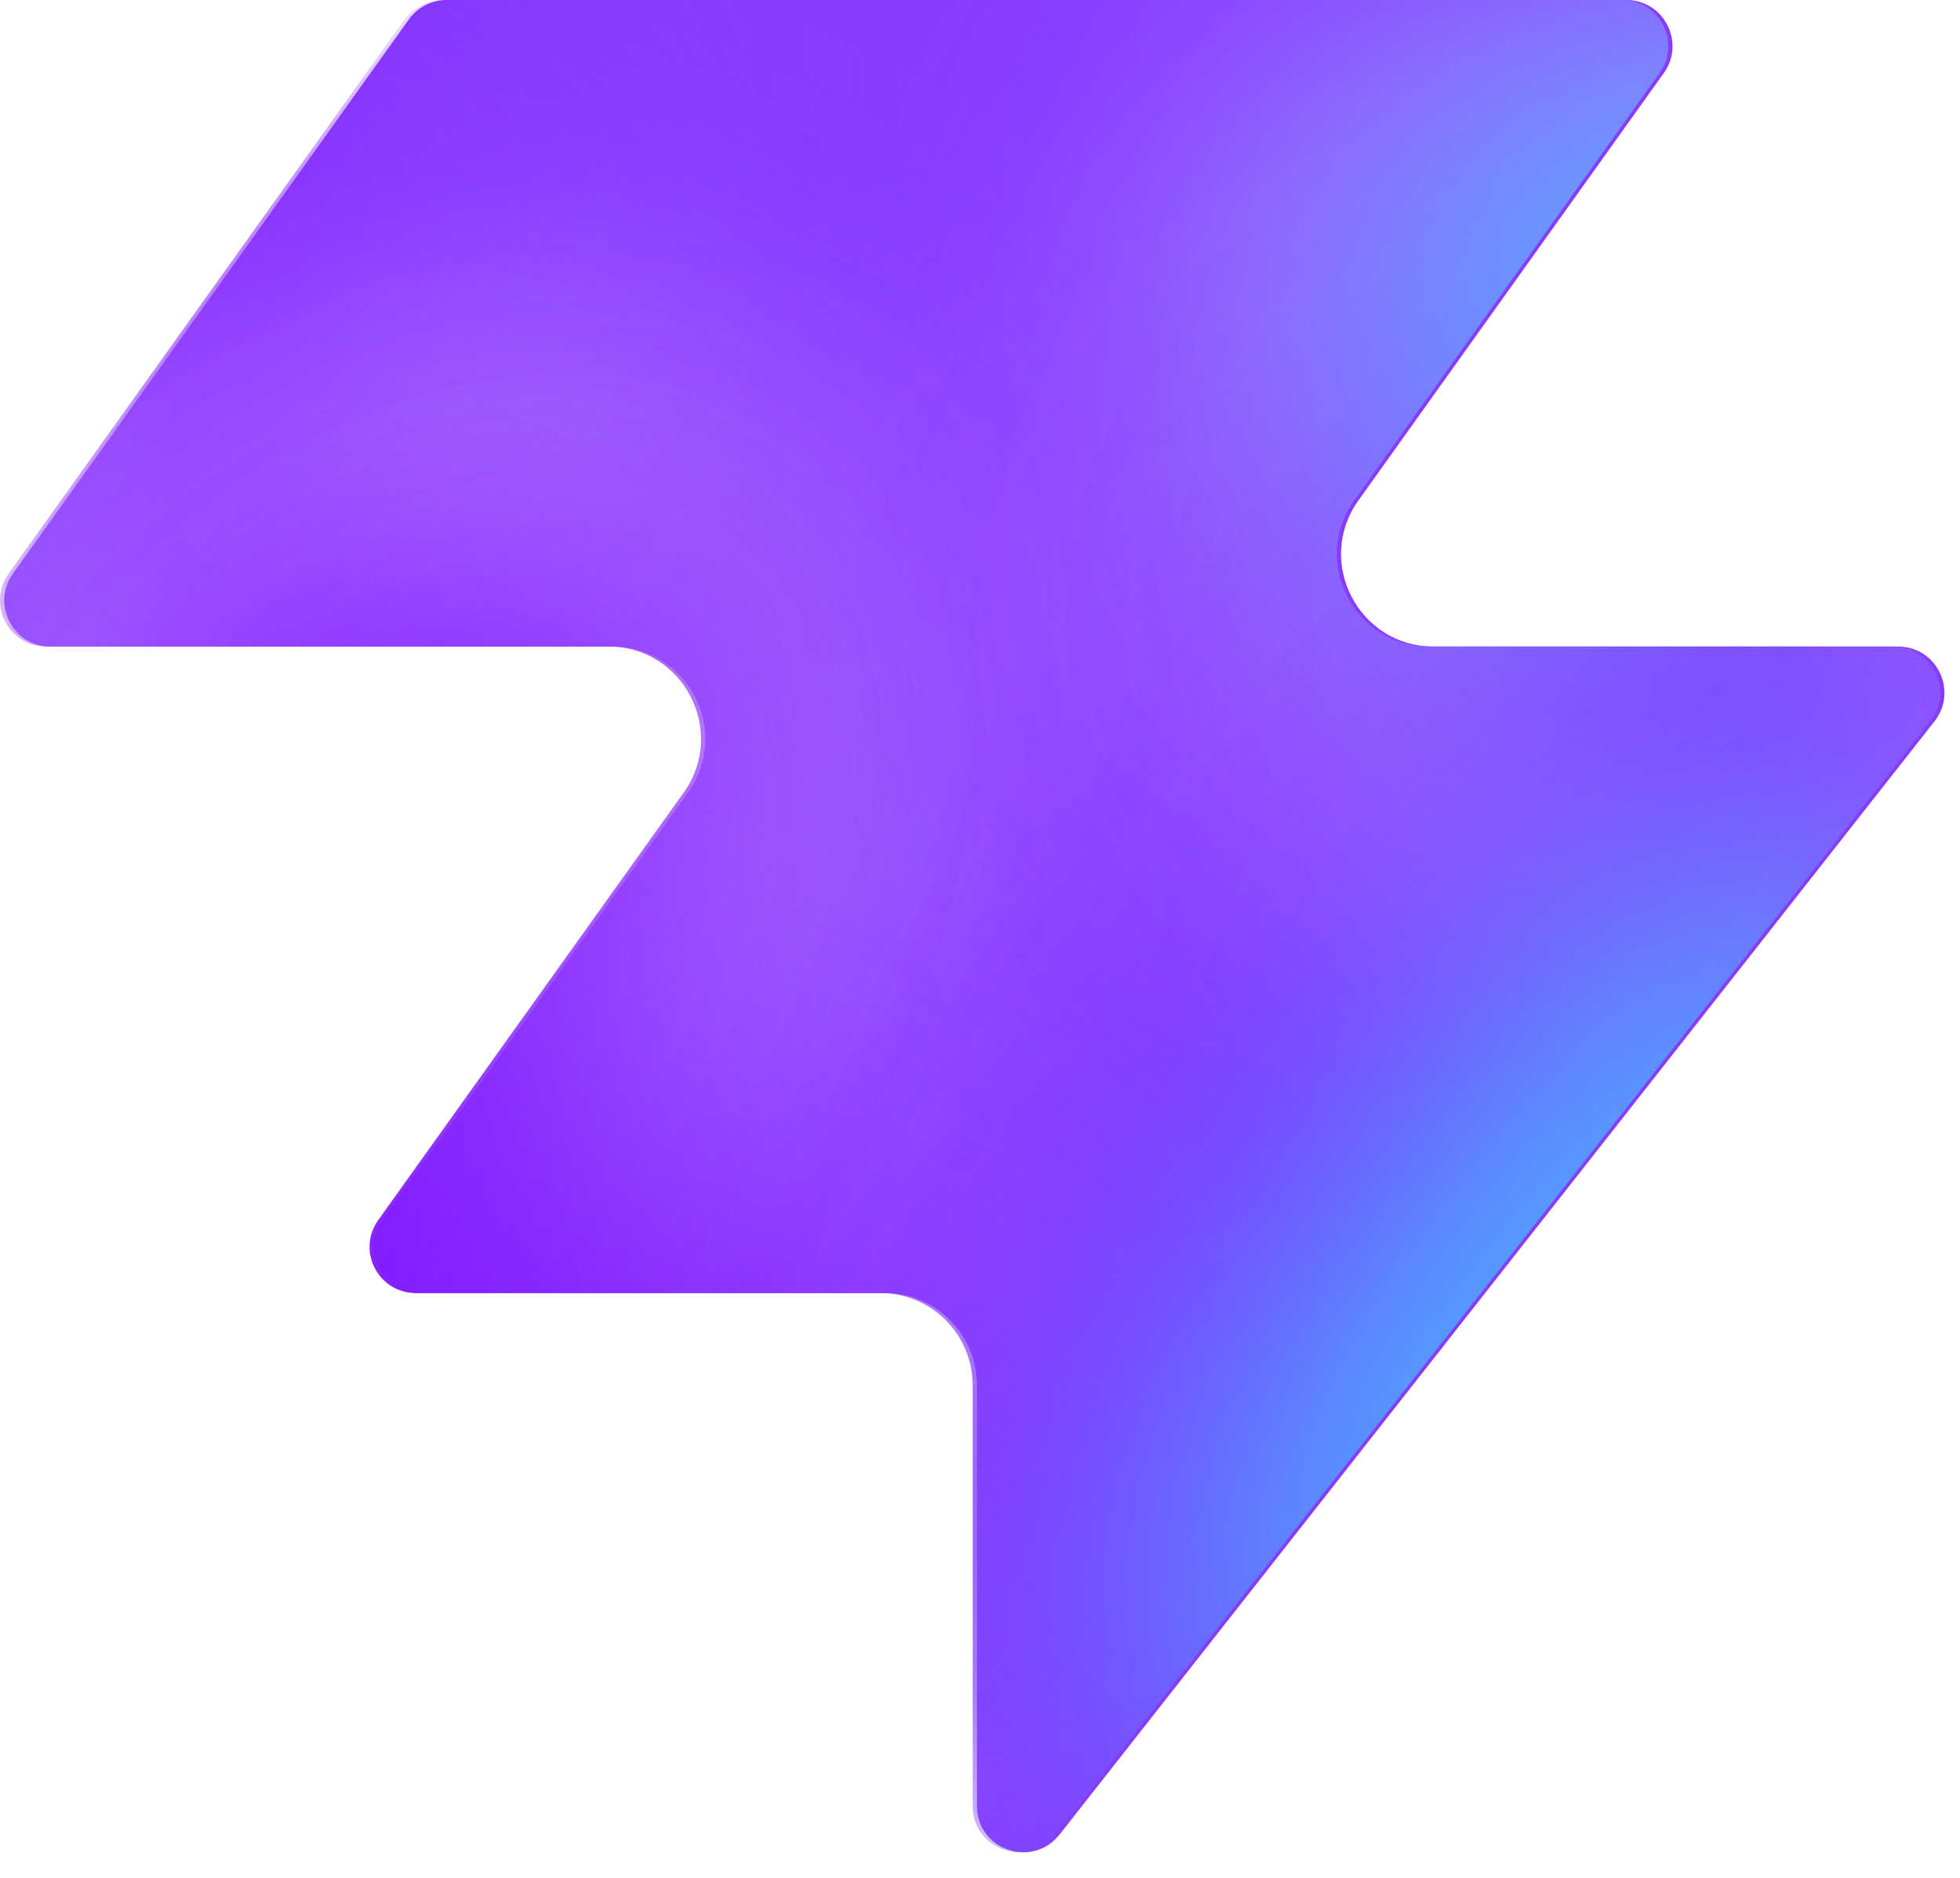
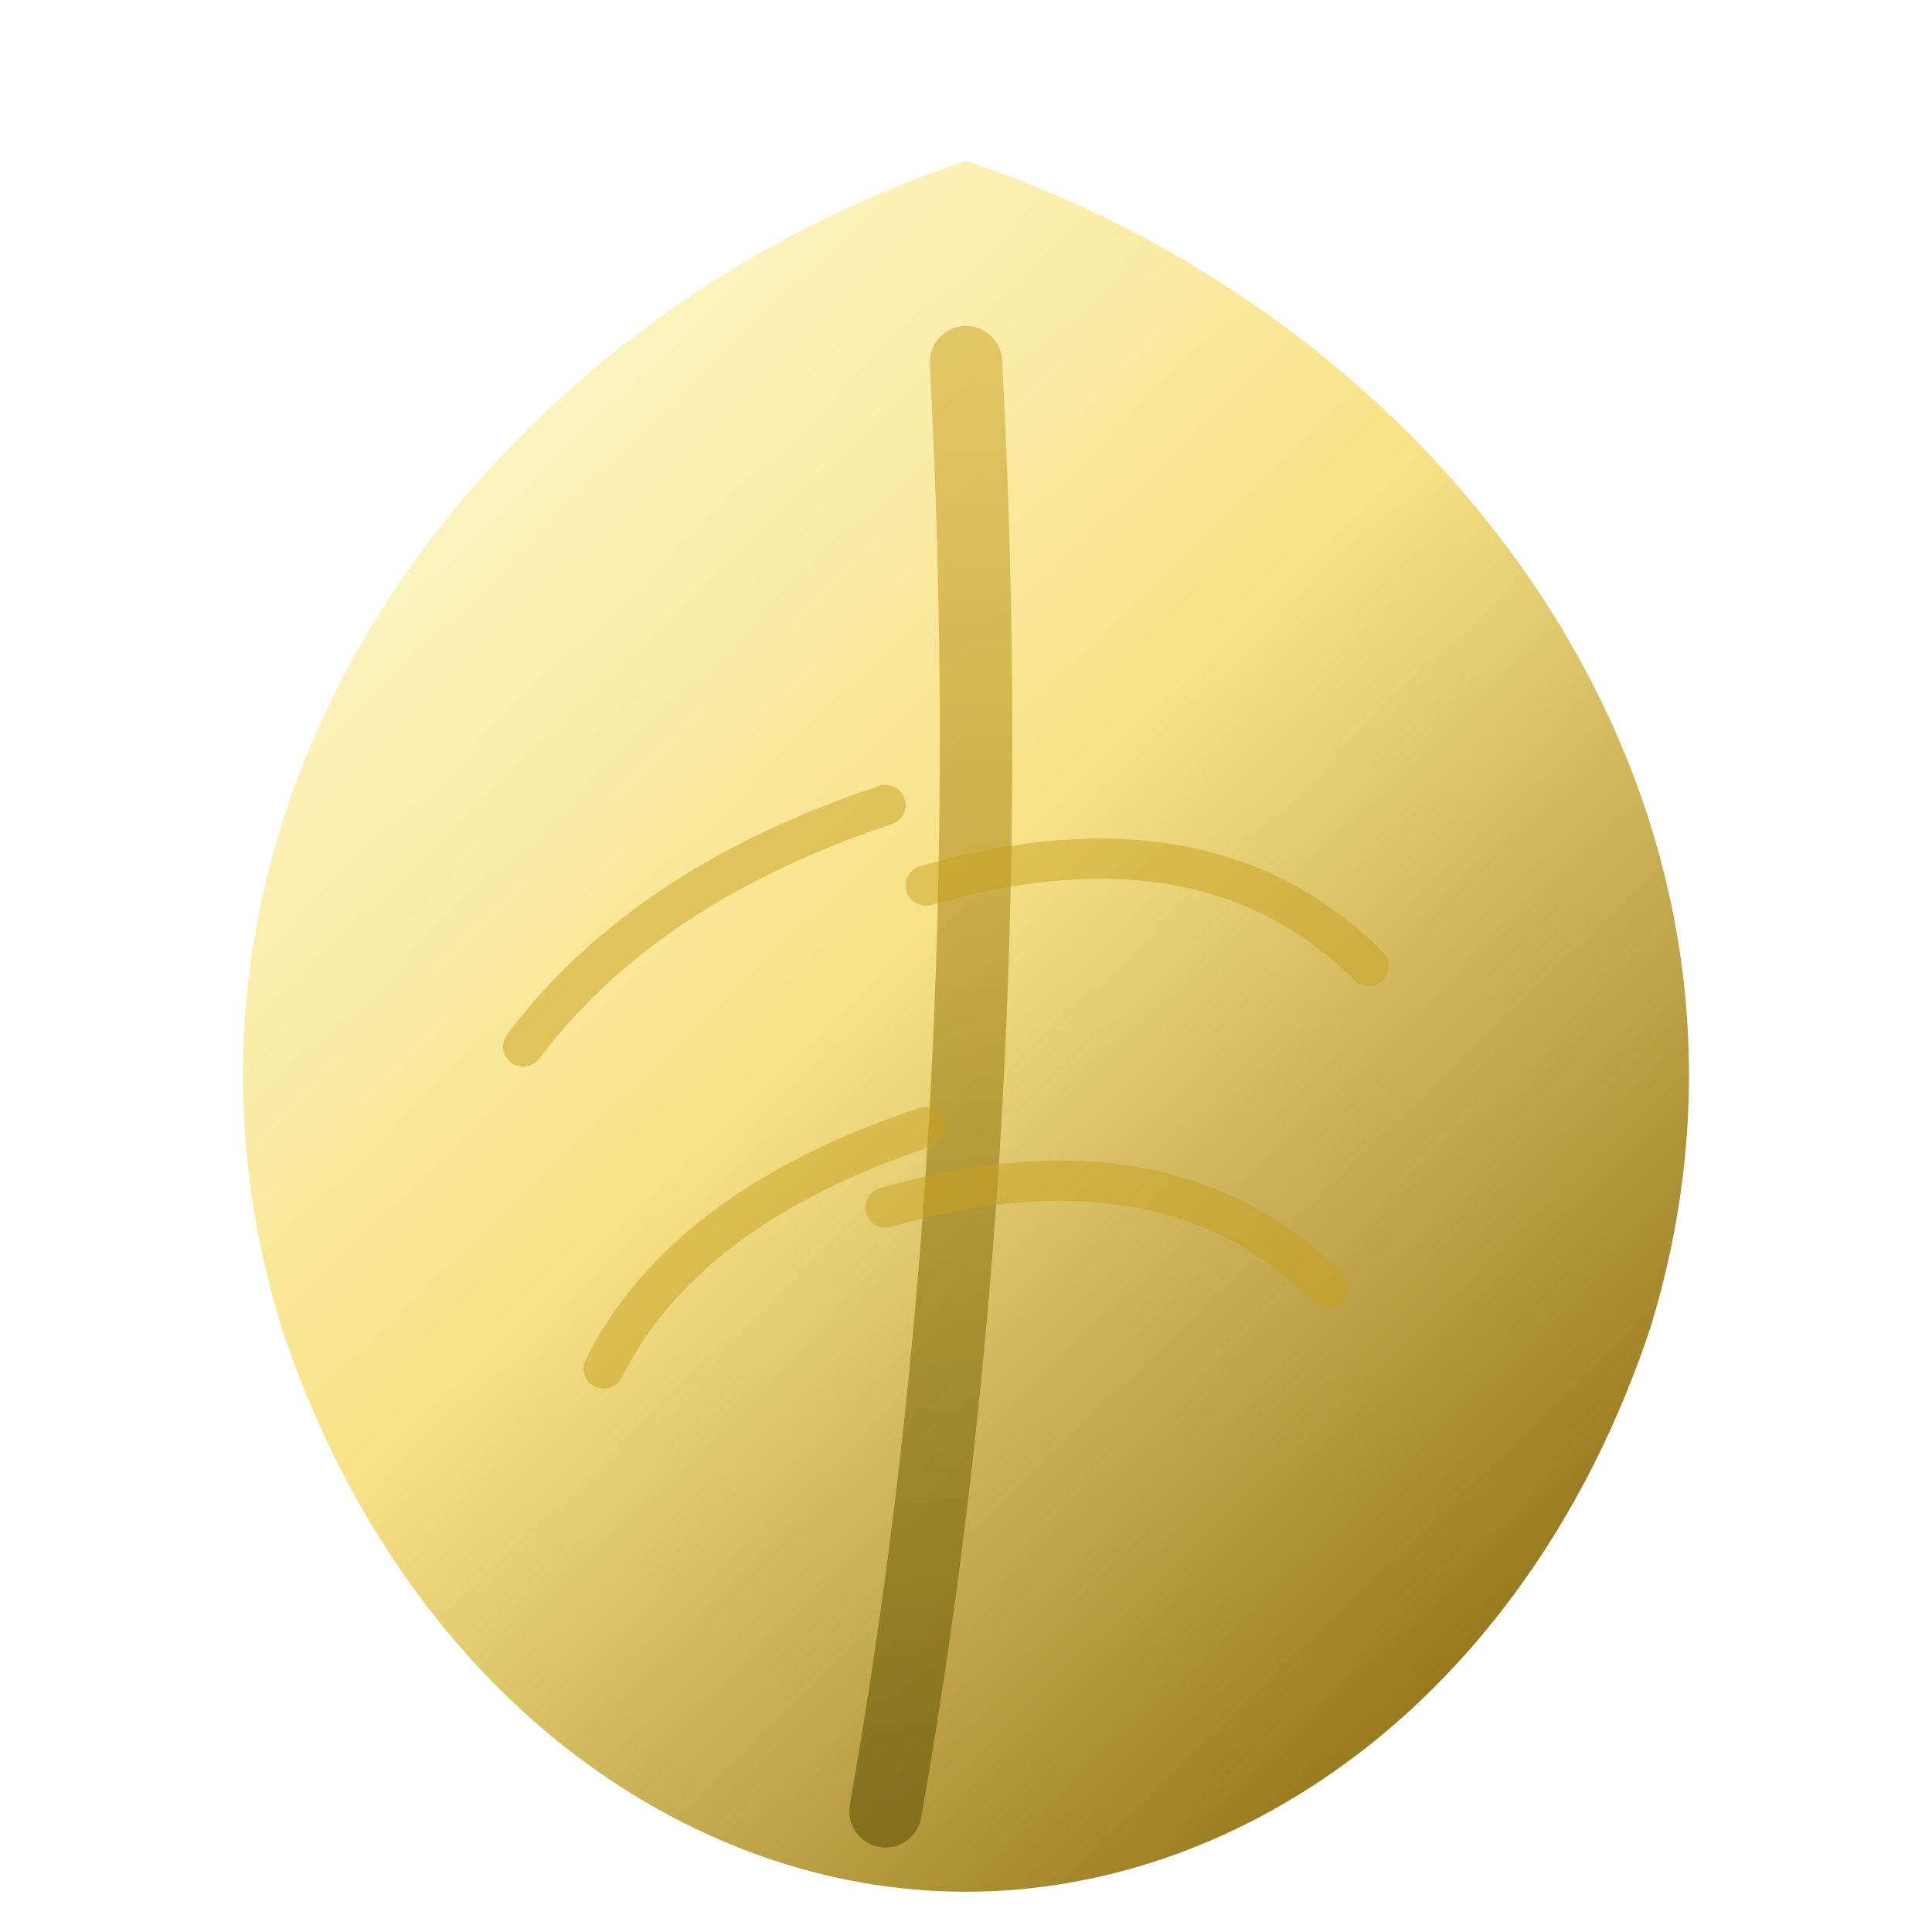
- <svg xmlns="http://www.w3.org/2000/svg" width="48" height="46" fill="none" viewBox="0 0 48 46">
-   <path fill="#863bff" d="M25.946 44.938c-.664.845-2.021.375-2.021-.698V33.937a2.26 2.26 0 0 0-2.262-2.262H10.287c-.92 0-1.456-1.04-.92-1.788l7.48-10.471c1.07-1.497 0-3.578-1.842-3.578H1.237c-.92 0-1.456-1.04-.92-1.788L10.013.474c.214-.297.556-.474.92-.474h28.894c.92 0 1.456 1.04.92 1.788l-7.48 10.471c-1.07 1.498 0 3.579 1.842 3.579h11.377c.943 0 1.473 1.088.89 1.83L25.947 44.94z" style="fill:#863bff;fill:color(display-p3 .525 .23 1);fill-opacity:1" />
-   <mask id="a" width="48" height="46" x="0" y="0" maskUnits="userSpaceOnUse" style="mask-type:alpha">
-     <path fill="#000" d="M25.842 44.938c-.664.844-2.021.375-2.021-.698V33.937a2.26 2.26 0 0 0-2.262-2.262H10.183c-.92 0-1.456-1.04-.92-1.788l7.48-10.471c1.07-1.498 0-3.579-1.842-3.579H1.133c-.92 0-1.456-1.04-.92-1.787L9.91.473c.214-.297.556-.474.92-.474h28.894c.92 0 1.456 1.04.92 1.788l-7.48 10.471c-1.07 1.498 0 3.578 1.842 3.578h11.377c.943 0 1.473 1.088.89 1.832L25.843 44.94z" style="fill:#000;fill-opacity:1" />
-   </mask>
-   <g mask="url(#a)">
-     <g filter="url(#b)">
-       <ellipse cx="5.508" cy="14.704" fill="#ede6ff" rx="5.508" ry="14.704" style="fill:#ede6ff;fill:color(display-p3 .927 .903 1);fill-opacity:1" transform="matrix(.00324 1 1 -.00324 -4.47 31.516)" />
-     </g>
-     <g filter="url(#c)">
-       <ellipse cx="10.399" cy="29.851" fill="#ede6ff" rx="10.399" ry="29.851" style="fill:#ede6ff;fill:color(display-p3 .927 .903 1);fill-opacity:1" transform="matrix(.00324 1 1 -.00324 -39.328 7.883)" />
-     </g>
-     <g filter="url(#d)">
-       <ellipse cx="5.508" cy="30.487" fill="#7e14ff" rx="5.508" ry="30.487" style="fill:#7e14ff;fill:color(display-p3 .492 .077 1);fill-opacity:1" transform="rotate(89.814 -25.913 -14.639)scale(1 -1)" />
-     </g>
-     <g filter="url(#e)">
-       <ellipse cx="5.508" cy="30.599" fill="#7e14ff" rx="5.508" ry="30.599" style="fill:#7e14ff;fill:color(display-p3 .492 .077 1);fill-opacity:1" transform="rotate(89.814 -32.644 -3.334)scale(1 -1)" />
-     </g>
-     <g filter="url(#f)">
-       <ellipse cx="5.508" cy="30.599" fill="#7e14ff" rx="5.508" ry="30.599" style="fill:#7e14ff;fill:color(display-p3 .492 .077 1);fill-opacity:1" transform="matrix(.00324 1 1 -.00324 -34.34 30.47)" />
-     </g>
-     <g filter="url(#g)">
-       <ellipse cx="14.072" cy="22.078" fill="#ede6ff" rx="14.072" ry="22.078" style="fill:#ede6ff;fill:color(display-p3 .927 .903 1);fill-opacity:1" transform="rotate(93.35 24.506 48.493)scale(-1 1)" />
-     </g>
-     <g filter="url(#h)">
-       <ellipse cx="3.47" cy="21.501" fill="#7e14ff" rx="3.47" ry="21.501" style="fill:#7e14ff;fill:color(display-p3 .492 .077 1);fill-opacity:1" transform="rotate(89.009 28.708 47.59)scale(-1 1)" />
-     </g>
-     <g filter="url(#i)">
-       <ellipse cx="3.47" cy="21.501" fill="#7e14ff" rx="3.47" ry="21.501" style="fill:#7e14ff;fill:color(display-p3 .492 .077 1);fill-opacity:1" transform="rotate(89.009 28.708 47.59)scale(-1 1)" />
-     </g>
-     <g filter="url(#j)">
-       <ellipse cx=".387" cy="8.972" fill="#7e14ff" rx="4.407" ry="29.108" style="fill:#7e14ff;fill:color(display-p3 .492 .077 1);fill-opacity:1" transform="rotate(39.51 .387 8.972)" />
-     </g>
-     <g filter="url(#k)">
-       <ellipse cx="47.523" cy="-6.092" fill="#7e14ff" rx="4.407" ry="29.108" style="fill:#7e14ff;fill:color(display-p3 .492 .077 1);fill-opacity:1" transform="rotate(37.892 47.523 -6.092)" />
-     </g>
-     <g filter="url(#l)">
-       <ellipse cx="41.412" cy="6.333" fill="#47bfff" rx="5.971" ry="9.665" style="fill:#47bfff;fill:color(display-p3 .28 .748 1);fill-opacity:1" transform="rotate(37.892 41.412 6.333)" />
-     </g>
-     <g filter="url(#m)">
-       <ellipse cx="-1.879" cy="38.332" fill="#7e14ff" rx="4.407" ry="29.108" style="fill:#7e14ff;fill:color(display-p3 .492 .077 1);fill-opacity:1" transform="rotate(37.892 -1.88 38.332)" />
-     </g>
-     <g filter="url(#n)">
-       <ellipse cx="-1.879" cy="38.332" fill="#7e14ff" rx="4.407" ry="29.108" style="fill:#7e14ff;fill:color(display-p3 .492 .077 1);fill-opacity:1" transform="rotate(37.892 -1.88 38.332)" />
-     </g>
-     <g filter="url(#o)">
-       <ellipse cx="35.651" cy="29.907" fill="#7e14ff" rx="4.407" ry="29.108" style="fill:#7e14ff;fill:color(display-p3 .492 .077 1);fill-opacity:1" transform="rotate(37.892 35.651 29.907)" />
-     </g>
-     <g filter="url(#p)">
-       <ellipse cx="38.418" cy="32.4" fill="#47bfff" rx="5.971" ry="15.297" style="fill:#47bfff;fill:color(display-p3 .28 .748 1);fill-opacity:1" transform="rotate(37.892 38.418 32.4)" />
-     </g>
-   </g>
+ <svg xmlns="http://www.w3.org/2000/svg" viewBox="0 0 48 48">
  <defs>
-     <filter id="b" width="60.045" height="41.654" x="-19.77" y="16.149" color-interpolation-filters="sRGB" filterUnits="userSpaceOnUse">
-       <feFlood flood-opacity="0" result="BackgroundImageFix" />
-       <feBlend in="SourceGraphic" in2="BackgroundImageFix" result="shape" />
-       <feGaussianBlur result="effect1_foregroundBlur_2002_17158" stdDeviation="7.659" />
-     </filter>
-     <filter id="c" width="90.34" height="51.437" x="-54.613" y="-7.533" color-interpolation-filters="sRGB" filterUnits="userSpaceOnUse">
-       <feFlood flood-opacity="0" result="BackgroundImageFix" />
-       <feBlend in="SourceGraphic" in2="BackgroundImageFix" result="shape" />
-       <feGaussianBlur result="effect1_foregroundBlur_2002_17158" stdDeviation="7.659" />
-     </filter>
-     <filter id="d" width="79.355" height="29.4" x="-49.64" y="2.03" color-interpolation-filters="sRGB" filterUnits="userSpaceOnUse">
-       <feFlood flood-opacity="0" result="BackgroundImageFix" />
-       <feBlend in="SourceGraphic" in2="BackgroundImageFix" result="shape" />
-       <feGaussianBlur result="effect1_foregroundBlur_2002_17158" stdDeviation="4.596" />
-     </filter>
-     <filter id="e" width="79.579" height="29.4" x="-45.045" y="20.029" color-interpolation-filters="sRGB" filterUnits="userSpaceOnUse">
-       <feFlood flood-opacity="0" result="BackgroundImageFix" />
-       <feBlend in="SourceGraphic" in2="BackgroundImageFix" result="shape" />
-       <feGaussianBlur result="effect1_foregroundBlur_2002_17158" stdDeviation="4.596" />
-     </filter>
-     <filter id="f" width="79.579" height="29.4" x="-43.513" y="21.178" color-interpolation-filters="sRGB" filterUnits="userSpaceOnUse">
-       <feFlood flood-opacity="0" result="BackgroundImageFix" />
-       <feBlend in="SourceGraphic" in2="BackgroundImageFix" result="shape" />
-       <feGaussianBlur result="effect1_foregroundBlur_2002_17158" stdDeviation="4.596" />
-     </filter>
-     <filter id="g" width="74.749" height="58.852" x="15.756" y="-17.901" color-interpolation-filters="sRGB" filterUnits="userSpaceOnUse">
-       <feFlood flood-opacity="0" result="BackgroundImageFix" />
-       <feBlend in="SourceGraphic" in2="BackgroundImageFix" result="shape" />
-       <feGaussianBlur result="effect1_foregroundBlur_2002_17158" stdDeviation="7.659" />
-     </filter>
-     <filter id="h" width="61.377" height="25.362" x="23.548" y="2.284" color-interpolation-filters="sRGB" filterUnits="userSpaceOnUse">
-       <feFlood flood-opacity="0" result="BackgroundImageFix" />
-       <feBlend in="SourceGraphic" in2="BackgroundImageFix" result="shape" />
-       <feGaussianBlur result="effect1_foregroundBlur_2002_17158" stdDeviation="4.596" />
-     </filter>
-     <filter id="i" width="61.377" height="25.362" x="23.548" y="2.284" color-interpolation-filters="sRGB" filterUnits="userSpaceOnUse">
-       <feFlood flood-opacity="0" result="BackgroundImageFix" />
-       <feBlend in="SourceGraphic" in2="BackgroundImageFix" result="shape" />
-       <feGaussianBlur result="effect1_foregroundBlur_2002_17158" stdDeviation="4.596" />
-     </filter>
-     <filter id="j" width="56.045" height="63.649" x="-27.636" y="-22.853" color-interpolation-filters="sRGB" filterUnits="userSpaceOnUse">
-       <feFlood flood-opacity="0" result="BackgroundImageFix" />
-       <feBlend in="SourceGraphic" in2="BackgroundImageFix" result="shape" />
-       <feGaussianBlur result="effect1_foregroundBlur_2002_17158" stdDeviation="4.596" />
-     </filter>
-     <filter id="k" width="54.814" height="64.646" x="20.116" y="-38.415" color-interpolation-filters="sRGB" filterUnits="userSpaceOnUse">
-       <feFlood flood-opacity="0" result="BackgroundImageFix" />
-       <feBlend in="SourceGraphic" in2="BackgroundImageFix" result="shape" />
-       <feGaussianBlur result="effect1_foregroundBlur_2002_17158" stdDeviation="4.596" />
-     </filter>
-     <filter id="l" width="33.541" height="35.313" x="24.641" y="-11.323" color-interpolation-filters="sRGB" filterUnits="userSpaceOnUse">
-       <feFlood flood-opacity="0" result="BackgroundImageFix" />
-       <feBlend in="SourceGraphic" in2="BackgroundImageFix" result="shape" />
-       <feGaussianBlur result="effect1_foregroundBlur_2002_17158" stdDeviation="4.596" />
-     </filter>
-     <filter id="m" width="54.814" height="64.646" x="-29.286" y="6.009" color-interpolation-filters="sRGB" filterUnits="userSpaceOnUse">
-       <feFlood flood-opacity="0" result="BackgroundImageFix" />
-       <feBlend in="SourceGraphic" in2="BackgroundImageFix" result="shape" />
-       <feGaussianBlur result="effect1_foregroundBlur_2002_17158" stdDeviation="4.596" />
-     </filter>
-     <filter id="n" width="54.814" height="64.646" x="-29.286" y="6.009" color-interpolation-filters="sRGB" filterUnits="userSpaceOnUse">
-       <feFlood flood-opacity="0" result="BackgroundImageFix" />
-       <feBlend in="SourceGraphic" in2="BackgroundImageFix" result="shape" />
-       <feGaussianBlur result="effect1_foregroundBlur_2002_17158" stdDeviation="4.596" />
-     </filter>
-     <filter id="o" width="54.814" height="64.646" x="8.244" y="-2.416" color-interpolation-filters="sRGB" filterUnits="userSpaceOnUse">
-       <feFlood flood-opacity="0" result="BackgroundImageFix" />
-       <feBlend in="SourceGraphic" in2="BackgroundImageFix" result="shape" />
-       <feGaussianBlur result="effect1_foregroundBlur_2002_17158" stdDeviation="4.596" />
-     </filter>
-     <filter id="p" width="39.409" height="43.623" x="18.713" y="10.588" color-interpolation-filters="sRGB" filterUnits="userSpaceOnUse">
-       <feFlood flood-opacity="0" result="BackgroundImageFix" />
-       <feBlend in="SourceGraphic" in2="BackgroundImageFix" result="shape" />
-       <feGaussianBlur result="effect1_foregroundBlur_2002_17158" stdDeviation="4.596" />
-     </filter>
+     <linearGradient id="leafGrad" x1="0" y1="0" x2="0.8" y2="1">
+       <stop offset="0%" stop-color="#FFFDE0" />
+       <stop offset="50%" stop-color="#F8E287" />
+       <stop offset="100%" stop-color="#8B6C10" />
+     </linearGradient>
+     <linearGradient id="veinGrad" x1="0" y1="0" x2="0" y2="1">
+       <stop offset="0%" stop-color="#C8A020" stop-opacity="0.5" />
+       <stop offset="100%" stop-color="#6D5E0F" stop-opacity="0.7" />
+     </linearGradient>
  </defs>
+   <path d="M24 4 C36 8 45 20 41 33 C38 42 31 47 24 47 C17 47 10 42 7 33 C3 20 12 8 24 4Z" fill="url(#leafGrad)" />
+   <path d="M24 9 Q25 28 22 45" stroke="url(#veinGrad)" stroke-width="1.8" fill="none" stroke-linecap="round" />
+   <path d="M22 20 Q16 22 13 26" stroke="#C8A020" stroke-width="1" fill="none" stroke-linecap="round" opacity="0.5" />
+   <path d="M23 28 Q17 30 15 34" stroke="#C8A020" stroke-width="1" fill="none" stroke-linecap="round" opacity="0.5" />
+   <path d="M23 22 Q30 20 34 24" stroke="#C8A020" stroke-width="1" fill="none" stroke-linecap="round" opacity="0.5" />
+   <path d="M22 30 Q29 28 33 32" stroke="#C8A020" stroke-width="1" fill="none" stroke-linecap="round" opacity="0.5" />
</svg>
